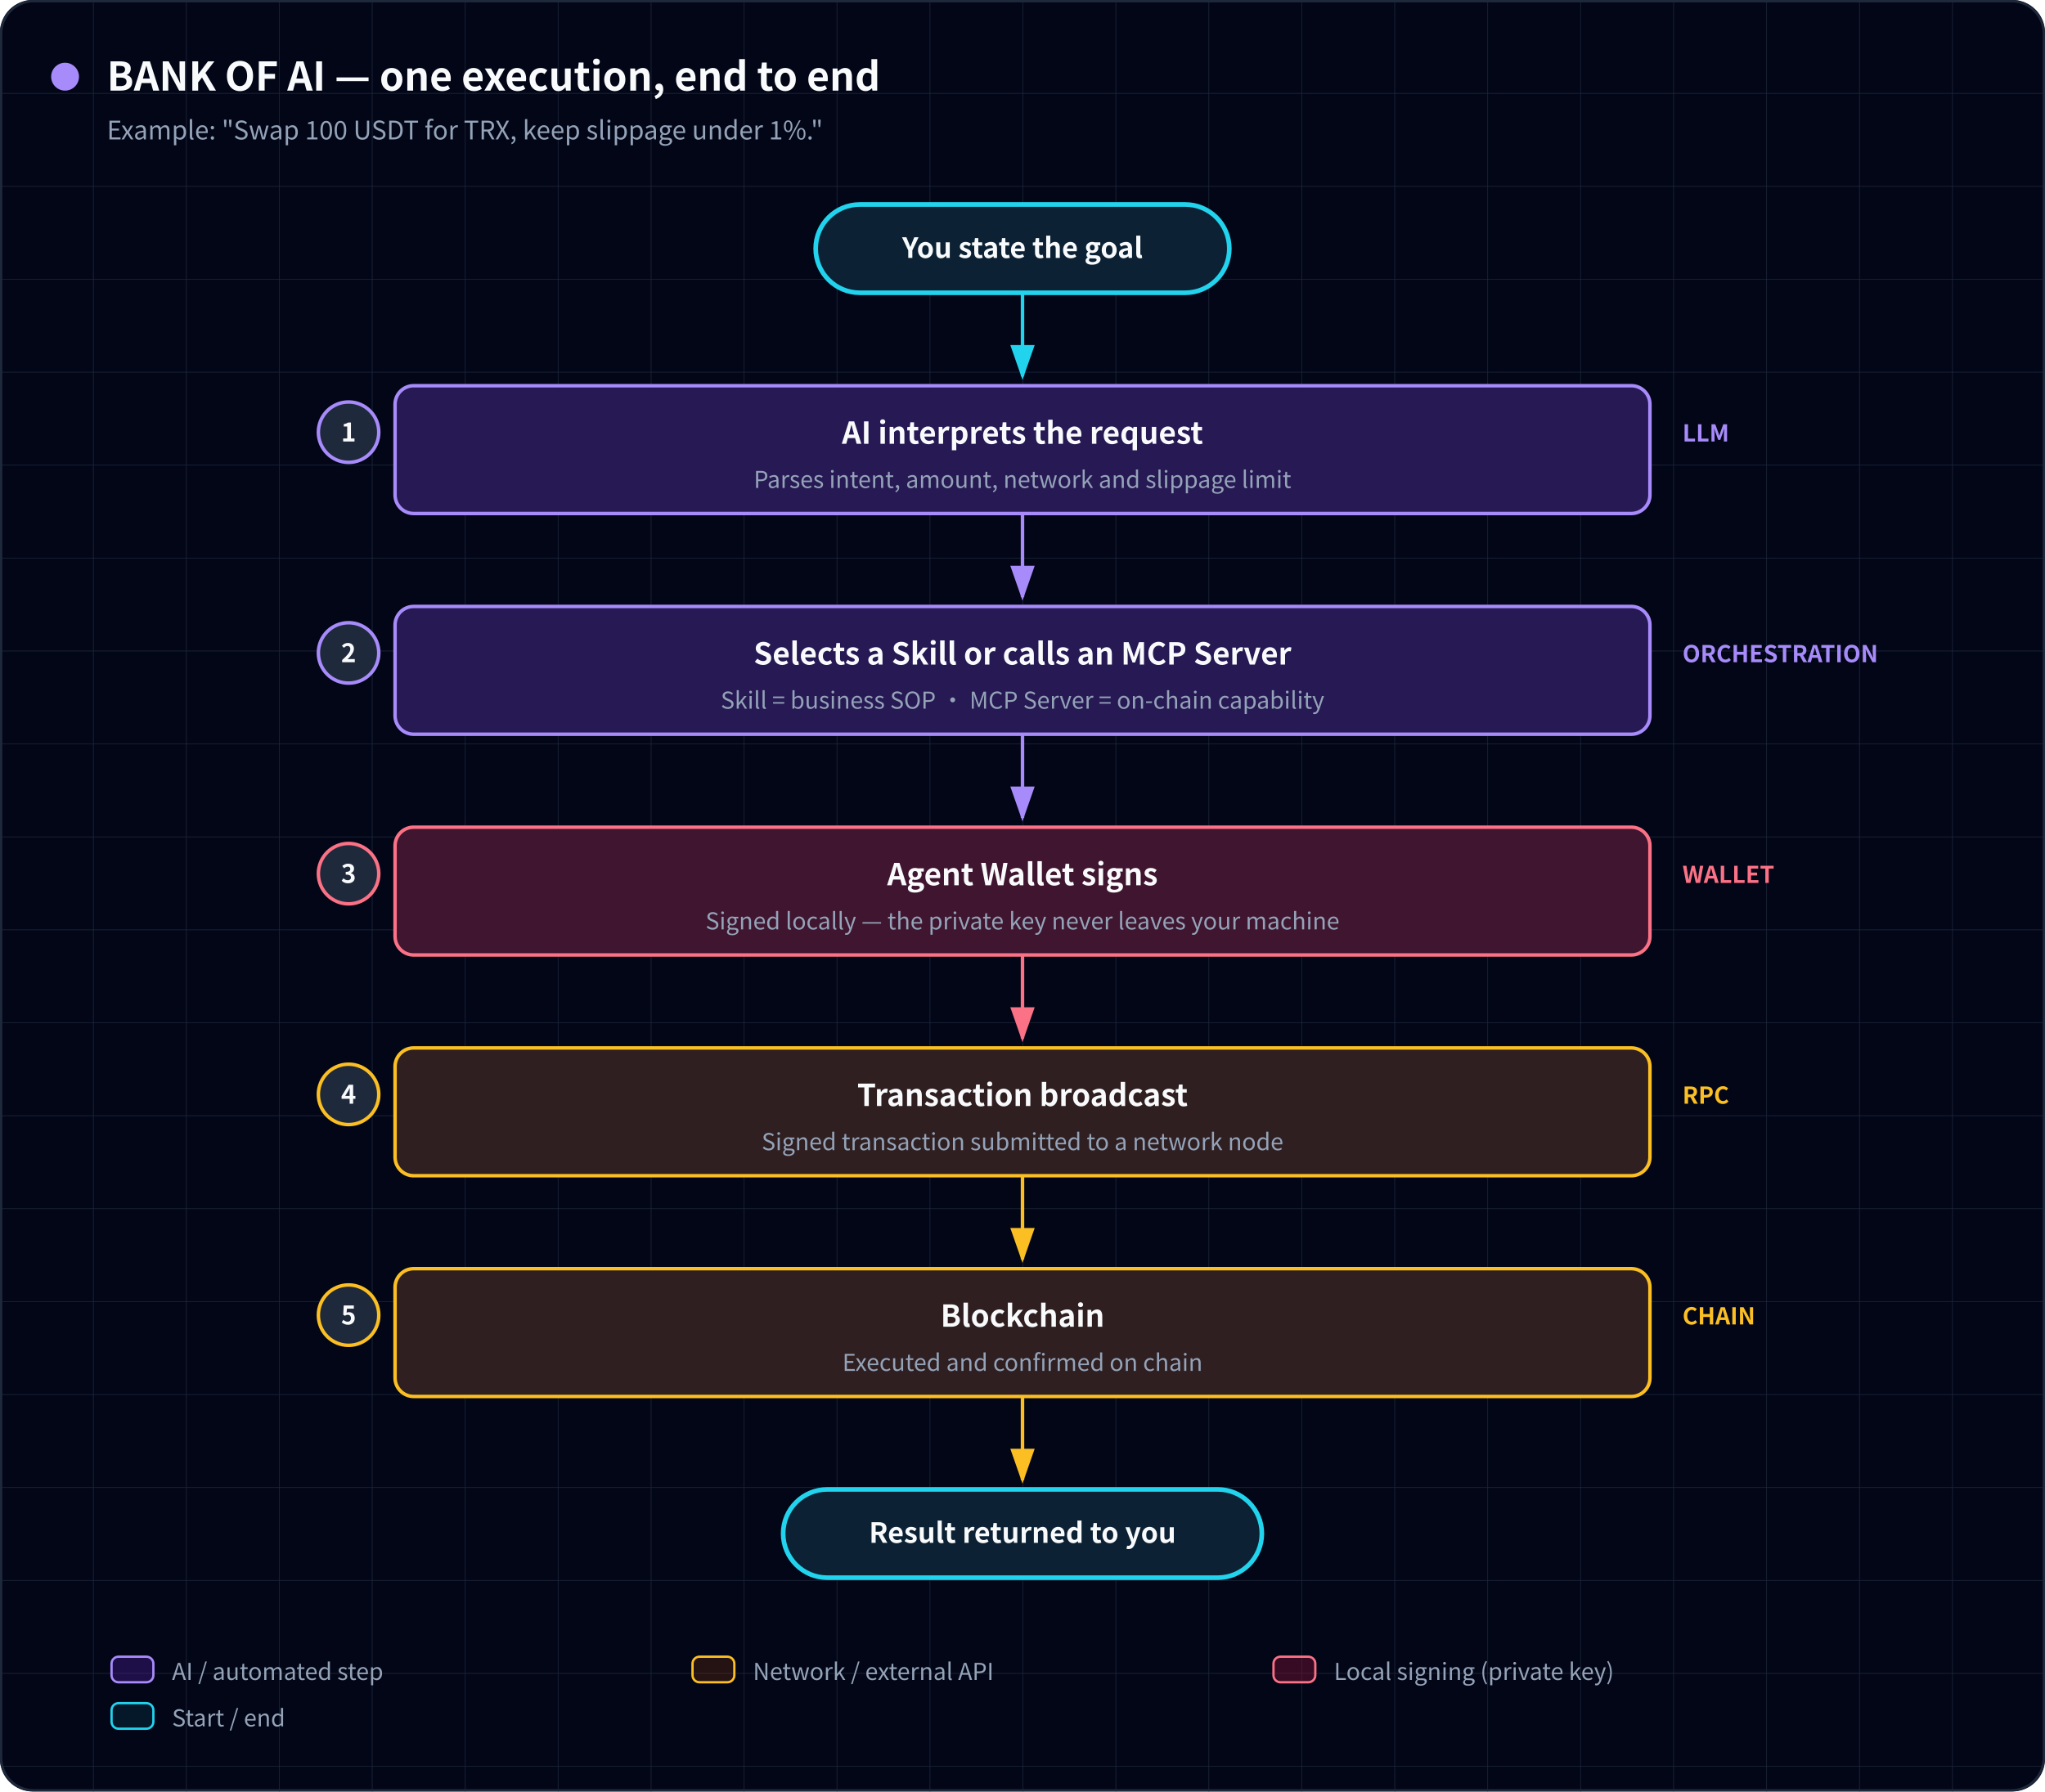
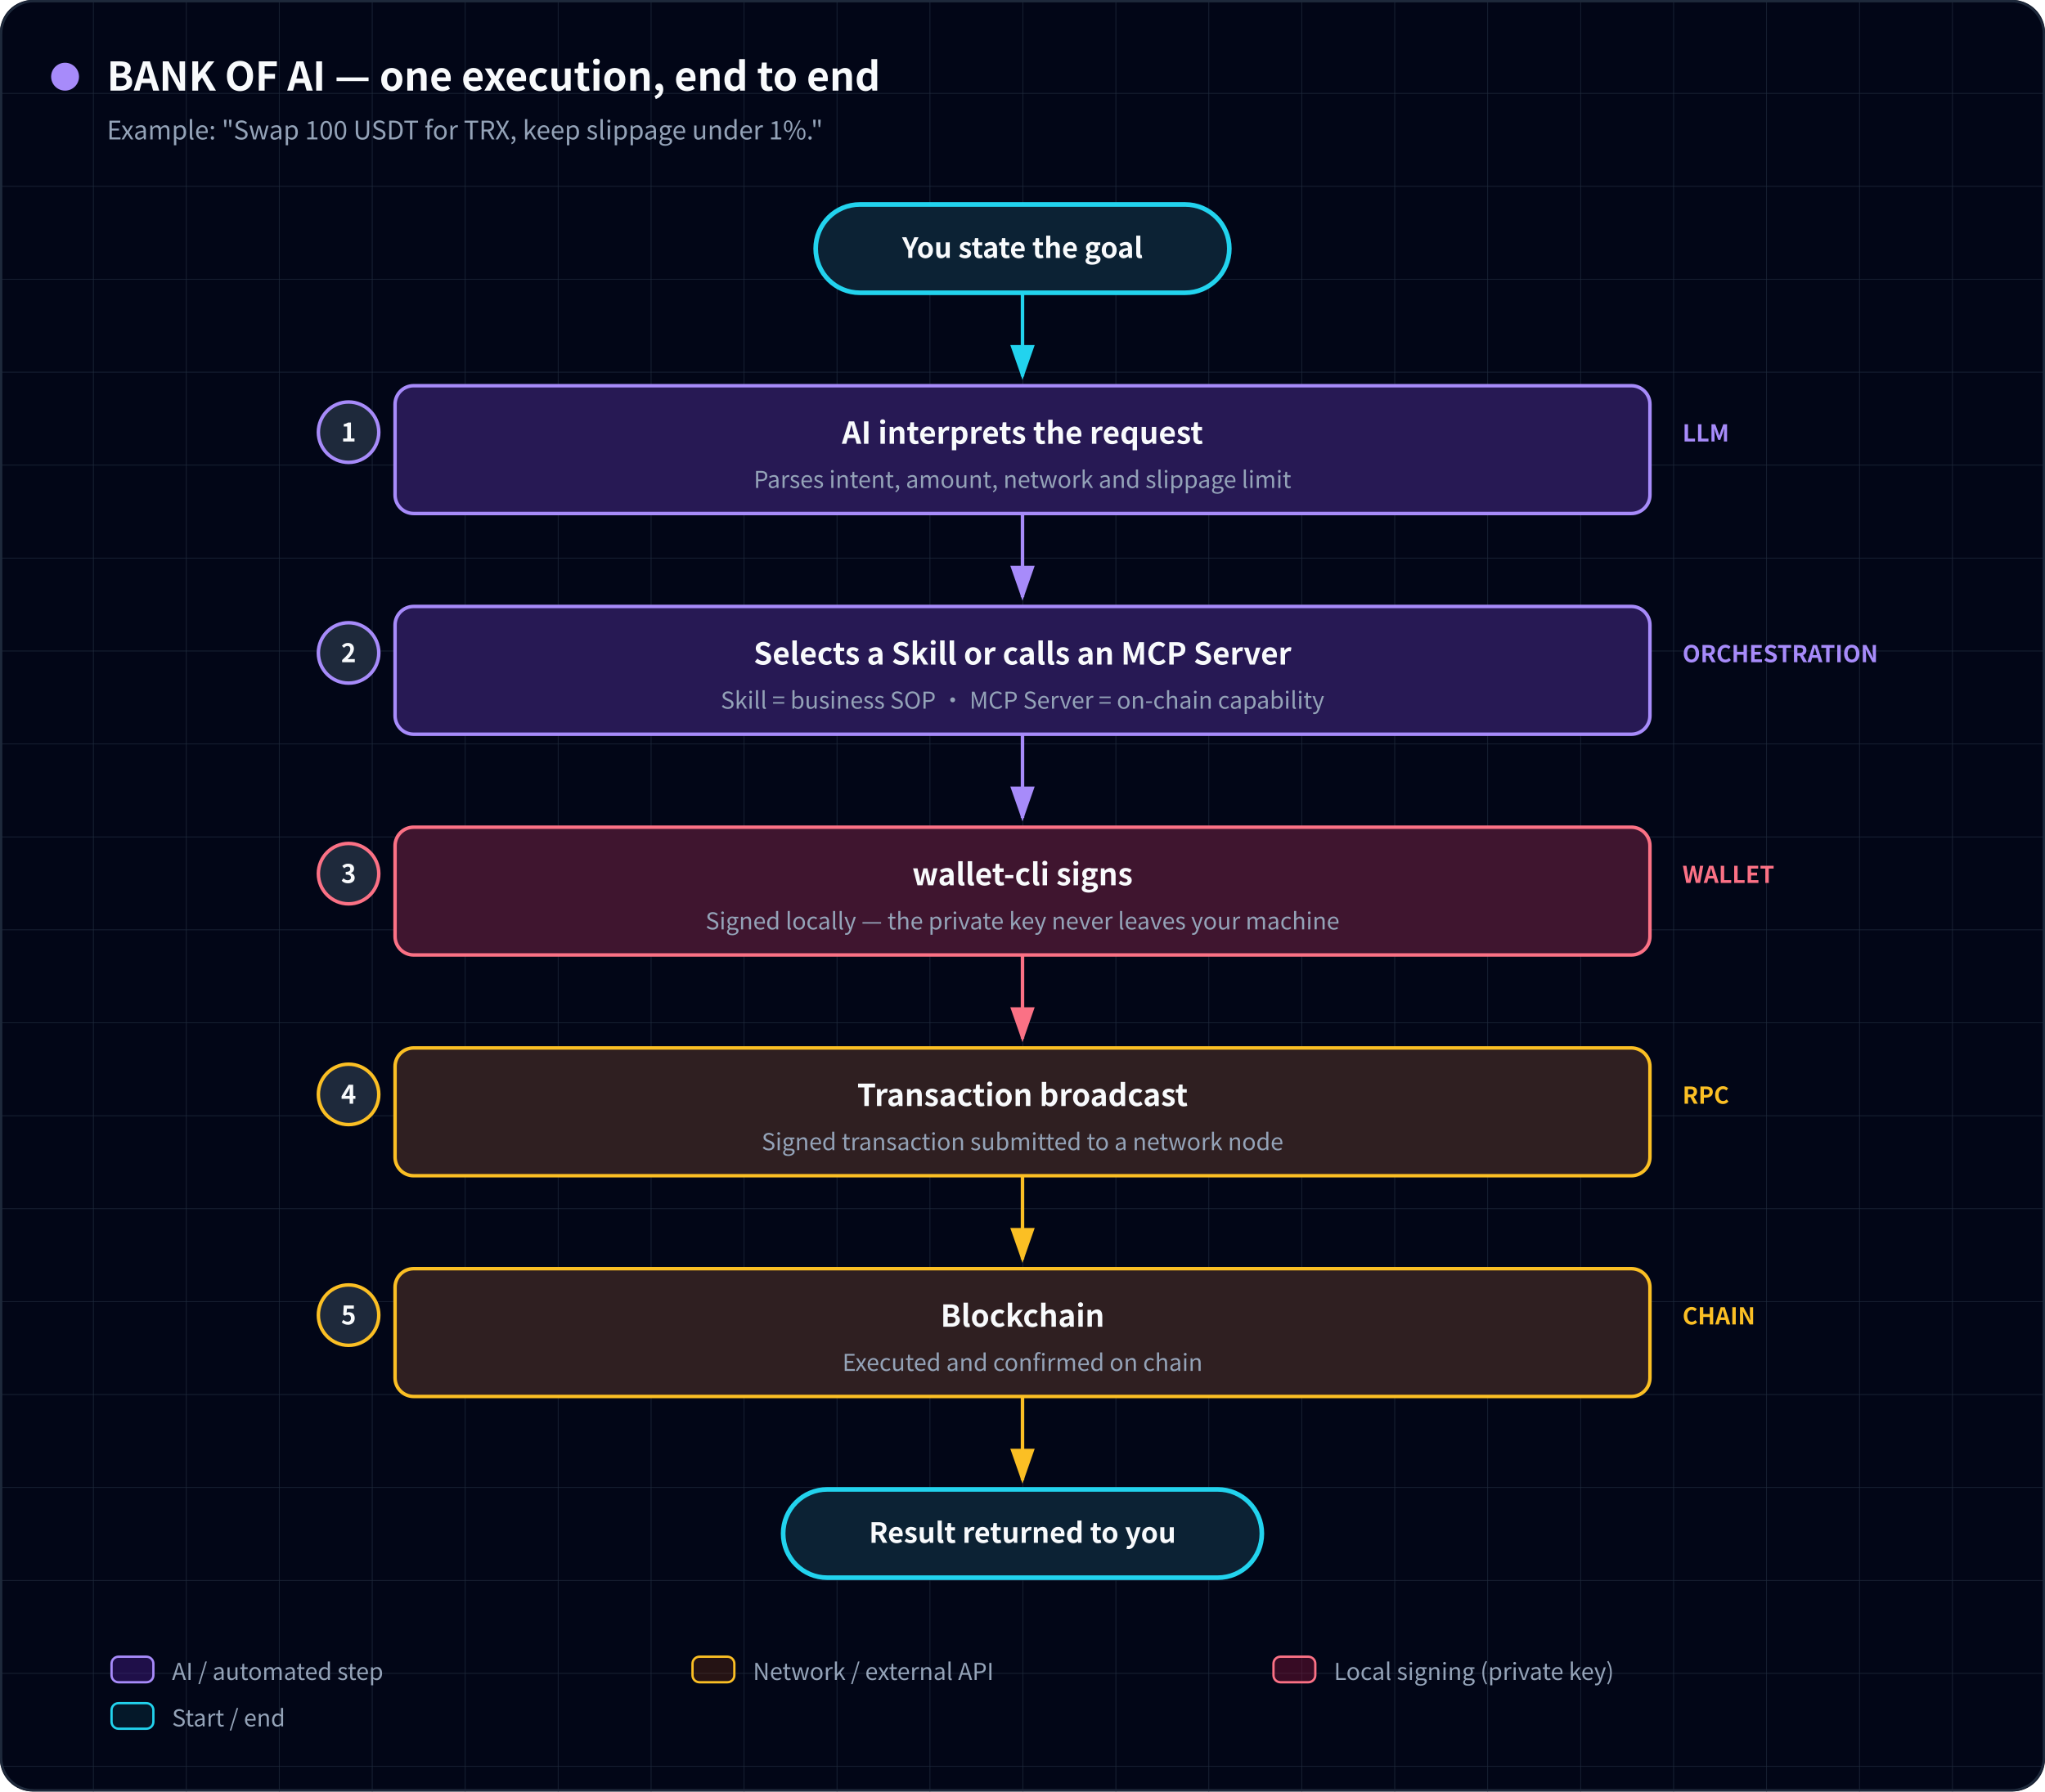
<svg xmlns="http://www.w3.org/2000/svg" viewBox="0 0 880 771" width="880" height="771" font-family="'JetBrains Mono','SFMono-Regular',Menlo,Consolas,'PingFang SC','Hiragino Sans GB','Microsoft YaHei','Noto Sans CJK SC','Noto Sans SC','Source Han Sans SC',monospace" role="img">
  <defs>
    <pattern id="grid" width="40" height="40" patternUnits="userSpaceOnUse">
      <path d="M 40 0 L 0 0 0 40" fill="none" stroke="#1e293b" stroke-width="0.5" />
    </pattern>
    <marker id="ah-slate" markerWidth="10" markerHeight="7" refX="9" refY="3.5" orient="auto">
      <polygon points="0 0, 10 3.5, 0 7" fill="#64748b" />
    </marker>
    <marker id="ah-cyan" markerWidth="10" markerHeight="7" refX="9" refY="3.5" orient="auto">
      <polygon points="0 0, 10 3.5, 0 7" fill="#22d3ee" />
    </marker>
    <marker id="ah-emerald" markerWidth="10" markerHeight="7" refX="9" refY="3.5" orient="auto">
      <polygon points="0 0, 10 3.5, 0 7" fill="#34d399" />
    </marker>
    <marker id="ah-violet" markerWidth="10" markerHeight="7" refX="9" refY="3.5" orient="auto">
      <polygon points="0 0, 10 3.5, 0 7" fill="#a78bfa" />
    </marker>
    <marker id="ah-amber" markerWidth="10" markerHeight="7" refX="9" refY="3.5" orient="auto">
      <polygon points="0 0, 10 3.5, 0 7" fill="#fbbf24" />
    </marker>
    <marker id="ah-rose" markerWidth="10" markerHeight="7" refX="9" refY="3.5" orient="auto">
      <polygon points="0 0, 10 3.5, 0 7" fill="#fb7185" />
    </marker>
  </defs>
  <rect width="880" height="771" rx="14" fill="#020617" />
  <rect width="880" height="771" rx="14" fill="url(#grid)" />
  <rect x="0.5" y="0.5" width="879" height="770" rx="14" fill="none" stroke="#1e293b" />
  <circle cx="28" cy="33" r="6" fill="#a78bfa" />
  <text x="46" y="39" fill="#f8fafc" font-size="17" font-weight="700">BANK OF AI — one execution, end to end</text>
  <text x="46" y="60" fill="#94a3b8" font-size="11">Example: "Swap 100 USDT for TRX, keep slippage under 1%."</text>
  <rect x="351.0" y="88" width="178" height="38" rx="19.0" fill="#0f172a" />
  <rect x="351.0" y="88" width="178" height="38" rx="19.0" fill="rgba(8, 51, 68, 0.4)" stroke="#22d3ee" stroke-width="2" />
  <text x="440.0" y="111.0" fill="#f8fafc" font-size="12" font-weight="600" text-anchor="middle">You state the goal</text>
  <line x1="440.0" y1="126" x2="440.0" y2="162" stroke="#22d3ee" stroke-width="1.5" marker-end="url(#ah-cyan)" />
  <rect x="170" y="166" width="540" height="55" rx="8" fill="#0f172a" />
  <rect x="170" y="166" width="540" height="55" rx="8" fill="rgba(76, 29, 149, 0.4)" stroke="#a78bfa" stroke-width="1.5" />
  <text x="440.0" y="191" fill="#f8fafc" font-size="13" font-weight="600" text-anchor="middle">AI interprets the request</text>
  <text x="440.0" y="210" fill="#94a3b8" font-size="10" text-anchor="middle">Parses intent, amount, network and slippage limit</text>
  <circle cx="150" cy="186" r="13" fill="#1e293b" stroke="#a78bfa" stroke-width="1.5" />
  <text x="150" y="190" fill="#f8fafc" font-size="11" font-weight="700" text-anchor="middle">1</text>
  <text x="724" y="190" fill="#a78bfa" font-size="10" font-weight="600">LLM</text>
  <line x1="440.0" y1="221" x2="440.0" y2="257" stroke="#a78bfa" stroke-width="1.5" marker-end="url(#ah-violet)" />
  <rect x="170" y="261" width="540" height="55" rx="8" fill="#0f172a" />
  <rect x="170" y="261" width="540" height="55" rx="8" fill="rgba(76, 29, 149, 0.4)" stroke="#a78bfa" stroke-width="1.5" />
  <text x="440.0" y="286" fill="#f8fafc" font-size="13" font-weight="600" text-anchor="middle">Selects a Skill or calls an MCP Server</text>
  <text x="440.0" y="305" fill="#94a3b8" font-size="10" text-anchor="middle">Skill = business SOP · MCP Server = on-chain capability</text>
  <circle cx="150" cy="281" r="13" fill="#1e293b" stroke="#a78bfa" stroke-width="1.5" />
  <text x="150" y="285" fill="#f8fafc" font-size="11" font-weight="700" text-anchor="middle">2</text>
  <text x="724" y="285" fill="#a78bfa" font-size="10" font-weight="600">ORCHESTRATION</text>
  <line x1="440.0" y1="316" x2="440.0" y2="352" stroke="#a78bfa" stroke-width="1.5" marker-end="url(#ah-violet)" />
  <rect x="170" y="356" width="540" height="55" rx="8" fill="#0f172a" />
  <rect x="170" y="356" width="540" height="55" rx="8" fill="rgba(136, 19, 55, 0.4)" stroke="#fb7185" stroke-width="1.5" />
-   <text x="440.0" y="381" fill="#f8fafc" font-size="13" font-weight="600" text-anchor="middle">Agent Wallet signs</text>
+   <text x="440.0" y="381" fill="#f8fafc" font-size="13" font-weight="600" text-anchor="middle">wallet-cli signs</text>
  <text x="440.0" y="400" fill="#94a3b8" font-size="10" text-anchor="middle">Signed locally — the private key never leaves your machine</text>
  <circle cx="150" cy="376" r="13" fill="#1e293b" stroke="#fb7185" stroke-width="1.5" />
  <text x="150" y="380" fill="#f8fafc" font-size="11" font-weight="700" text-anchor="middle">3</text>
  <text x="724" y="380" fill="#fb7185" font-size="10" font-weight="600">WALLET</text>
  <line x1="440.0" y1="411" x2="440.0" y2="447" stroke="#fb7185" stroke-width="1.5" marker-end="url(#ah-rose)" />
  <rect x="170" y="451" width="540" height="55" rx="8" fill="#0f172a" />
  <rect x="170" y="451" width="540" height="55" rx="8" fill="rgba(120, 53, 15, 0.3)" stroke="#fbbf24" stroke-width="1.5" />
  <text x="440.0" y="476" fill="#f8fafc" font-size="13" font-weight="600" text-anchor="middle">Transaction broadcast</text>
  <text x="440.0" y="495" fill="#94a3b8" font-size="10" text-anchor="middle">Signed transaction submitted to a network node</text>
  <circle cx="150" cy="471" r="13" fill="#1e293b" stroke="#fbbf24" stroke-width="1.5" />
  <text x="150" y="475" fill="#f8fafc" font-size="11" font-weight="700" text-anchor="middle">4</text>
  <text x="724" y="475" fill="#fbbf24" font-size="10" font-weight="600">RPC</text>
  <line x1="440.0" y1="506" x2="440.0" y2="542" stroke="#fbbf24" stroke-width="1.5" marker-end="url(#ah-amber)" />
  <rect x="170" y="546" width="540" height="55" rx="8" fill="#0f172a" />
  <rect x="170" y="546" width="540" height="55" rx="8" fill="rgba(120, 53, 15, 0.3)" stroke="#fbbf24" stroke-width="1.5" />
  <text x="440.0" y="571" fill="#f8fafc" font-size="13" font-weight="600" text-anchor="middle">Blockchain</text>
  <text x="440.0" y="590" fill="#94a3b8" font-size="10" text-anchor="middle">Executed and confirmed on chain</text>
  <circle cx="150" cy="566" r="13" fill="#1e293b" stroke="#fbbf24" stroke-width="1.5" />
  <text x="150" y="570" fill="#f8fafc" font-size="11" font-weight="700" text-anchor="middle">5</text>
  <text x="724" y="570" fill="#fbbf24" font-size="10" font-weight="600">CHAIN</text>
  <line x1="440.0" y1="601" x2="440.0" y2="637" stroke="#fbbf24" stroke-width="1.5" marker-end="url(#ah-amber)" />
  <rect x="337.0" y="641" width="206" height="38" rx="19.0" fill="#0f172a" />
  <rect x="337.0" y="641" width="206" height="38" rx="19.0" fill="rgba(8, 51, 68, 0.4)" stroke="#22d3ee" stroke-width="2" />
  <text x="440.0" y="664.0" fill="#f8fafc" font-size="12" font-weight="600" text-anchor="middle">Result returned to you</text>
  <rect x="48" y="713" width="18" height="11" rx="3" fill="rgba(76, 29, 149, 0.4)" stroke="#a78bfa" stroke-width="1" />
  <text x="74" y="723" fill="#94a3b8" font-size="10">AI / automated step</text>
  <rect x="298" y="713" width="18" height="11" rx="3" fill="rgba(120, 53, 15, 0.3)" stroke="#fbbf24" stroke-width="1" />
  <text x="324" y="723" fill="#94a3b8" font-size="10">Network / external API</text>
  <rect x="548" y="713" width="18" height="11" rx="3" fill="rgba(136, 19, 55, 0.4)" stroke="#fb7185" stroke-width="1" />
  <text x="574" y="723" fill="#94a3b8" font-size="10">Local signing (private key)</text>
  <rect x="48" y="733" width="18" height="11" rx="3" fill="rgba(8, 51, 68, 0.4)" stroke="#22d3ee" stroke-width="1" />
  <text x="74" y="743" fill="#94a3b8" font-size="10">Start / end</text>
</svg>
